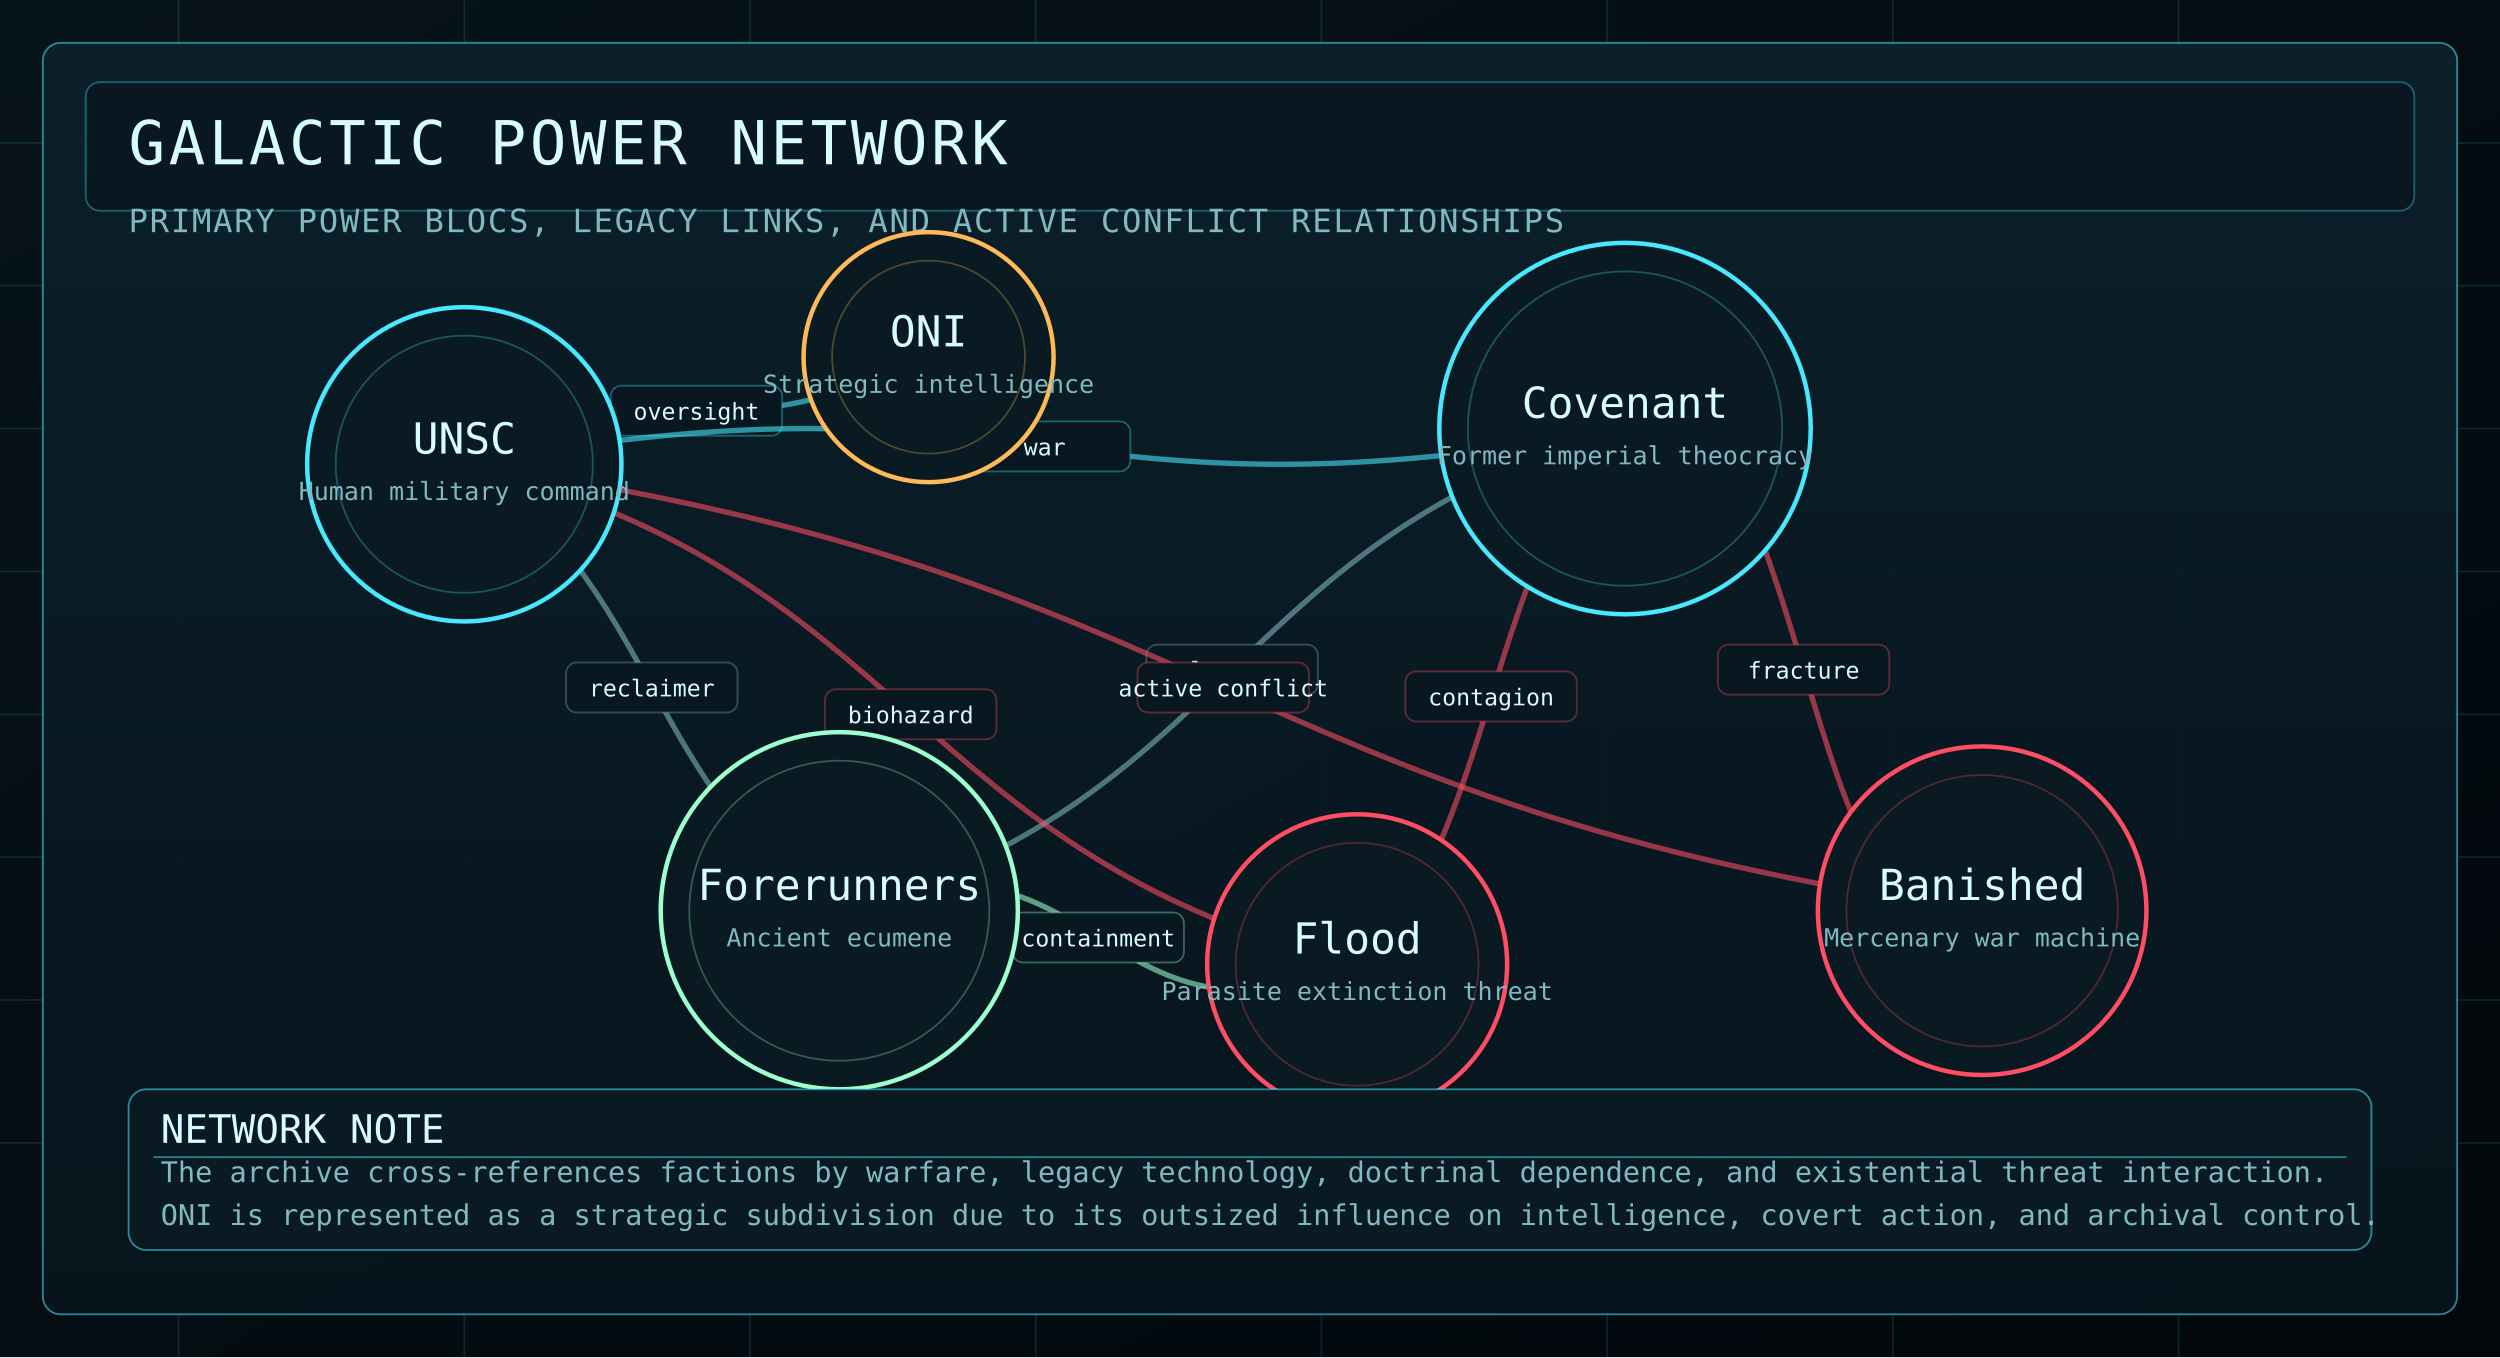
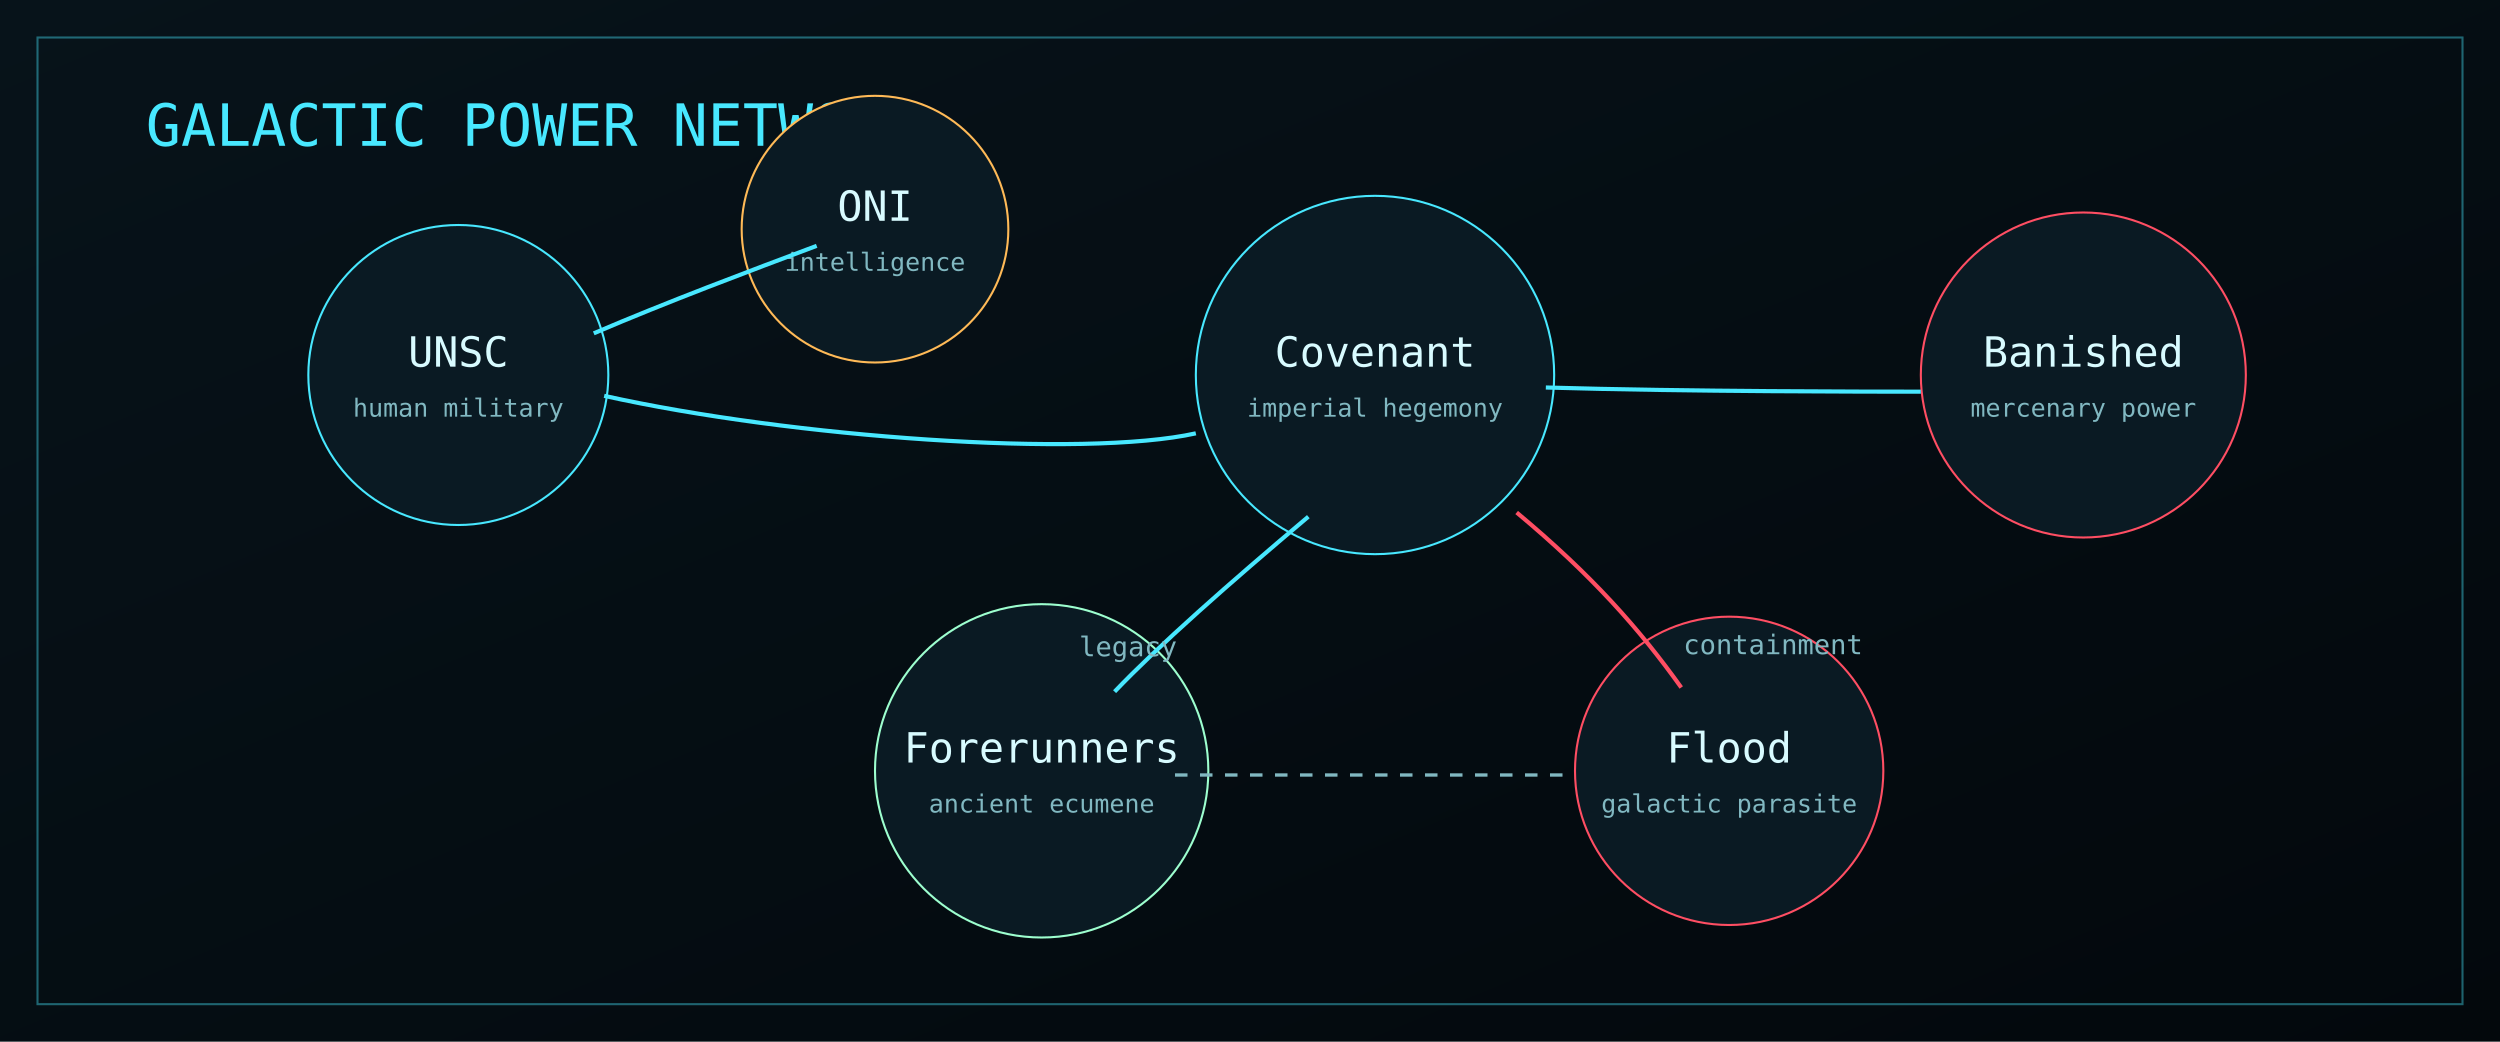
- <svg xmlns="http://www.w3.org/2000/svg" width="1400" height="760" viewBox="0 0 1400 760" fill="none">
+ <svg xmlns="http://www.w3.org/2000/svg" width="1200" height="500" viewBox="0 0 1200 500" fill="none">
  <defs>
-     <linearGradient id="bg" x1="0" y1="0" x2="1" y2="1">
-       <stop offset="0%" stop-color="#07131b" />
-       <stop offset="100%" stop-color="#02070b" />
+     <linearGradient id="bggrad" x1="0" y1="0" x2="1" y2="1">
+       <stop offset="0%" stop-color="#07131a" />
+       <stop offset="100%" stop-color="#03080c" />
    </linearGradient>
-     <linearGradient id="panel" x1="0" y1="0" x2="0" y2="1">
-       <stop offset="0%" stop-color="#0b202b" stop-opacity="0.96" />
-       <stop offset="100%" stop-color="#07141c" stop-opacity="0.96" />
-     </linearGradient>
-     <linearGradient id="cyanLine" x1="0" y1="0" x2="1" y2="0">
-       <stop offset="0%" stop-color="#48e8ff" stop-opacity="0.0" />
-       <stop offset="18%" stop-color="#48e8ff" stop-opacity="0.55" />
-       <stop offset="82%" stop-color="#48e8ff" stop-opacity="0.55" />
-       <stop offset="100%" stop-color="#48e8ff" stop-opacity="0.0" />
-     </linearGradient>
-     <filter id="glow" x="-50%" y="-50%" width="200%" height="200%">
-       <feGaussianBlur stdDeviation="6" result="g" />
+     <filter id="glow">
+       <feGaussianBlur stdDeviation="5" result="b" />
      <feMerge>
-         <feMergeNode in="g" />
+         <feMergeNode in="b" />
        <feMergeNode in="SourceGraphic" />
      </feMerge>
    </filter>
  </defs>
-   <rect width="1400" height="760" fill="url(#bg)" />
-   <g opacity="0.12">
-     <path d="M0 80 H1400" stroke="#48e8ff" />
-     <path d="M0 160 H1400" stroke="#48e8ff" />
-     <path d="M0 240 H1400" stroke="#48e8ff" />
-     <path d="M0 320 H1400" stroke="#48e8ff" />
-     <path d="M0 400 H1400" stroke="#48e8ff" />
-     <path d="M0 480 H1400" stroke="#48e8ff" />
-     <path d="M0 560 H1400" stroke="#48e8ff" />
-     <path d="M0 640 H1400" stroke="#48e8ff" />
-     <path d="M100 0 V760" stroke="#48e8ff" />
-     <path d="M260 0 V760" stroke="#48e8ff" />
-     <path d="M420 0 V760" stroke="#48e8ff" />
-     <path d="M580 0 V760" stroke="#48e8ff" />
-     <path d="M740 0 V760" stroke="#48e8ff" />
-     <path d="M900 0 V760" stroke="#48e8ff" />
-     <path d="M1060 0 V760" stroke="#48e8ff" />
-     <path d="M1220 0 V760" stroke="#48e8ff" />
-   </g>
-   <rect x="24" y="24" width="1352" height="712" rx="10" fill="url(#panel)" stroke="#48e8ff" stroke-opacity="0.55" />
-   <rect x="48" y="46" width="1304" height="72" rx="8" fill="#081720" stroke="#48e8ff" stroke-opacity="0.35" />
-   <text x="72" y="92" fill="#d8fbff" font-family="Consolas, monospace" font-size="34" letter-spacing="2">GALACTIC POWER NETWORK</text>
-   <text x="72" y="130" fill="#81b8c1" font-family="Consolas, monospace" font-size="18" letter-spacing="1">PRIMARY POWER BLOCS, LEGACY LINKS, AND ACTIVE CONFLICT RELATIONSHIPS</text>
-   <path d="M54 150 H1346" stroke="url(#cyanLine)" stroke-width="3" filter="url(#glow)" />
-   <path d="M260 260 C 390 200, 390 260, 520 200" stroke="#48e8ff" stroke-opacity="0.58" stroke-width="3" />
-   <rect x="342" y="216" width="96" height="28" rx="6" fill="#081720" stroke="#48e8ff" stroke-opacity="0.35" />
-   <text x="390" y="235" text-anchor="middle" fill="#d8fbff" font-family="Consolas, monospace" font-size="13">oversight</text>
-   <path d="M260 260 C 585 200, 585 300, 910 240" stroke="#48e8ff" stroke-opacity="0.58" stroke-width="3" />
-   <rect x="537" y="236" width="96" height="28" rx="6" fill="#081720" stroke="#48e8ff" stroke-opacity="0.35" />
-   <text x="585" y="255" text-anchor="middle" fill="#d8fbff" font-family="Consolas, monospace" font-size="13">war</text>
-   <path d="M910 240 C 1010 180, 1010 570, 1110 510" stroke="#ff4e63" stroke-opacity="0.58" stroke-width="3" />
-   <rect x="962" y="361" width="96" height="28" rx="6" fill="#081720" stroke="#ff4e63" stroke-opacity="0.35" />
-   <text x="1010" y="380" text-anchor="middle" fill="#d8fbff" font-family="Consolas, monospace" font-size="13">fracture</text>
-   <path d="M470 510 C 615 450, 615 600, 760 540" stroke="#9dffcf" stroke-opacity="0.58" stroke-width="3" />
-   <rect x="567" y="511" width="96" height="28" rx="6" fill="#081720" stroke="#9dffcf" stroke-opacity="0.35" />
-   <text x="615" y="530" text-anchor="middle" fill="#d8fbff" font-family="Consolas, monospace" font-size="13">containment</text>
-   <path d="M470 510 C 690 450, 690 300, 910 240" stroke="#81b8c1" stroke-opacity="0.58" stroke-width="3" />
-   <rect x="642" y="361" width="96" height="28" rx="6" fill="#081720" stroke="#81b8c1" stroke-opacity="0.35" />
-   <text x="690" y="380" text-anchor="middle" fill="#d8fbff" font-family="Consolas, monospace" font-size="13">legacy</text>
-   <path d="M470 510 C 365 450, 365 320, 260 260" stroke="#81b8c1" stroke-opacity="0.58" stroke-width="3" />
-   <rect x="317" y="371" width="96" height="28" rx="6" fill="#081720" stroke="#81b8c1" stroke-opacity="0.35" />
-   <text x="365" y="390" text-anchor="middle" fill="#d8fbff" font-family="Consolas, monospace" font-size="13">reclaimer</text>
-   <path d="M760 540 C 510 480, 510 320, 260 260" stroke="#ff4e63" stroke-opacity="0.58" stroke-width="3" />
-   <rect x="462" y="386" width="96" height="28" rx="6" fill="#081720" stroke="#ff4e63" stroke-opacity="0.35" />
-   <text x="510" y="405" text-anchor="middle" fill="#d8fbff" font-family="Consolas, monospace" font-size="13">biohazard</text>
-   <path d="M760 540 C 835 480, 835 300, 910 240" stroke="#ff4e63" stroke-opacity="0.58" stroke-width="3" />
-   <rect x="787" y="376" width="96" height="28" rx="6" fill="#081720" stroke="#ff4e63" stroke-opacity="0.35" />
-   <text x="835" y="395" text-anchor="middle" fill="#d8fbff" font-family="Consolas, monospace" font-size="13">contagion</text>
-   <path d="M1110 510 C 685 450, 685 320, 260 260" stroke="#ff4e63" stroke-opacity="0.58" stroke-width="3" />
-   <rect x="637" y="371" width="96" height="28" rx="6" fill="#081720" stroke="#ff4e63" stroke-opacity="0.35" />
-   <text x="685" y="390" text-anchor="middle" fill="#d8fbff" font-family="Consolas, monospace" font-size="13">active conflict</text>
-   <circle cx="260" cy="260" r="88" fill="#0a1a22" stroke="#48e8ff" stroke-width="2.5" />
-   <circle cx="260" cy="260" r="72" fill="none" stroke="#48e8ff" stroke-opacity="0.28" />
-   <text x="260" y="254" text-anchor="middle" fill="#d8fbff" font-family="Consolas, monospace" font-size="24">UNSC</text>
-   <text x="260" y="280" text-anchor="middle" fill="#81b8c1" font-family="Consolas, monospace" font-size="14">Human military command</text>
-   <circle cx="520" cy="200" r="70" fill="#0a1a22" stroke="#ffba57" stroke-width="2.5" />
-   <circle cx="520" cy="200" r="54" fill="none" stroke="#ffba57" stroke-opacity="0.28" />
-   <text x="520" y="194" text-anchor="middle" fill="#d8fbff" font-family="Consolas, monospace" font-size="24">ONI</text>
-   <text x="520" y="220" text-anchor="middle" fill="#81b8c1" font-family="Consolas, monospace" font-size="14">Strategic intelligence</text>
-   <circle cx="910" cy="240" r="104" fill="#0a1a22" stroke="#48e8ff" stroke-width="2.5" />
-   <circle cx="910" cy="240" r="88" fill="none" stroke="#48e8ff" stroke-opacity="0.28" />
-   <text x="910" y="234" text-anchor="middle" fill="#d8fbff" font-family="Consolas, monospace" font-size="24">Covenant</text>
-   <text x="910" y="260" text-anchor="middle" fill="#81b8c1" font-family="Consolas, monospace" font-size="14">Former imperial theocracy</text>
-   <circle cx="1110" cy="510" r="92" fill="#0a1a22" stroke="#ff4e63" stroke-width="2.5" />
-   <circle cx="1110" cy="510" r="76" fill="none" stroke="#ff4e63" stroke-opacity="0.28" />
-   <text x="1110" y="504" text-anchor="middle" fill="#d8fbff" font-family="Consolas, monospace" font-size="24">Banished</text>
-   <text x="1110" y="530" text-anchor="middle" fill="#81b8c1" font-family="Consolas, monospace" font-size="14">Mercenary war machine</text>
-   <circle cx="470" cy="510" r="100" fill="#0a1a22" stroke="#9dffcf" stroke-width="2.5" />
-   <circle cx="470" cy="510" r="84" fill="none" stroke="#9dffcf" stroke-opacity="0.28" />
-   <text x="470" y="504" text-anchor="middle" fill="#d8fbff" font-family="Consolas, monospace" font-size="24">Forerunners</text>
-   <text x="470" y="530" text-anchor="middle" fill="#81b8c1" font-family="Consolas, monospace" font-size="14">Ancient ecumene</text>
-   <circle cx="760" cy="540" r="84" fill="#0a1a22" stroke="#ff4e63" stroke-width="2.5" />
-   <circle cx="760" cy="540" r="68" fill="none" stroke="#ff4e63" stroke-opacity="0.28" />
-   <text x="760" y="534" text-anchor="middle" fill="#d8fbff" font-family="Consolas, monospace" font-size="24">Flood</text>
-   <text x="760" y="560" text-anchor="middle" fill="#81b8c1" font-family="Consolas, monospace" font-size="14">Parasite extinction threat</text>
-   <rect x="72" y="610" width="1256" height="90" rx="10" fill="#0a1a22" stroke="#48e8ff" stroke-opacity="0.55" />
-   <text x="90" y="640" fill="#d8fbff" font-family="Consolas, monospace" font-size="22">NETWORK NOTE</text>
-   <path d="M86 648 H1314" stroke="#48e8ff" stroke-opacity="0.5" />
-   <text x="90" y="662" fill="#81b8c1" font-family="Consolas, monospace" font-size="16">The archive cross-references factions by warfare, legacy technology, doctrinal dependence, and existential threat interaction.</text>
-   <text x="90" y="686" fill="#81b8c1" font-family="Consolas, monospace" font-size="16">ONI is represented as a strategic subdivision due to its outsized influence on intelligence, covert action, and archival control.</text>
+   <rect width="1200" height="500" fill="url(#bggrad)" />
+   <rect x="18" y="18" width="1164" height="464" stroke="#48e8ff" stroke-opacity="0.4" />
+   <text x="70" y="70" fill="#48e8ff" font-family="Consolas, monospace" font-size="28">GALACTIC POWER NETWORK</text>
+   <circle cx="220" cy="180" r="72" stroke="#48e8ff" fill="#0a1a23" />
+   <text x="220" y="176" text-anchor="middle" fill="#d8fbff" font-family="Consolas, monospace" font-size="20">UNSC</text>
+   <text x="220" y="200" text-anchor="middle" fill="#81b8c1" font-family="Consolas, monospace" font-size="12">human military</text>
+   <circle cx="420" cy="110" r="64" stroke="#ffba57" fill="#0a1a23" />
+   <text x="420" y="106" text-anchor="middle" fill="#d8fbff" font-family="Consolas, monospace" font-size="20">ONI</text>
+   <text x="420" y="130" text-anchor="middle" fill="#81b8c1" font-family="Consolas, monospace" font-size="12">intelligence</text>
+   <circle cx="660" cy="180" r="86" stroke="#48e8ff" fill="#0a1a23" />
+   <text x="660" y="176" text-anchor="middle" fill="#d8fbff" font-family="Consolas, monospace" font-size="20">Covenant</text>
+   <text x="660" y="200" text-anchor="middle" fill="#81b8c1" font-family="Consolas, monospace" font-size="12">imperial hegemony</text>
+   <circle cx="1000" cy="180" r="78" stroke="#ff4e63" fill="#0a1a23" />
+   <text x="1000" y="176" text-anchor="middle" fill="#d8fbff" font-family="Consolas, monospace" font-size="20">Banished</text>
+   <text x="1000" y="200" text-anchor="middle" fill="#81b8c1" font-family="Consolas, monospace" font-size="12">mercenary power</text>
+   <circle cx="500" cy="370" r="80" stroke="#9dffcf" fill="#0a1a23" />
+   <text x="500" y="366" text-anchor="middle" fill="#d8fbff" font-family="Consolas, monospace" font-size="20">Forerunners</text>
+   <text x="500" y="390" text-anchor="middle" fill="#81b8c1" font-family="Consolas, monospace" font-size="12">ancient ecumene</text>
+   <circle cx="830" cy="370" r="74" stroke="#ff4e63" fill="#0a1a23" />
+   <text x="830" y="366" text-anchor="middle" fill="#d8fbff" font-family="Consolas, monospace" font-size="20">Flood</text>
+   <text x="830" y="390" text-anchor="middle" fill="#81b8c1" font-family="Consolas, monospace" font-size="12">galactic parasite</text>
+   <path d="M285 160 C320 145,360 130,392 118" stroke="#48e8ff" stroke-width="2" />
+   <path d="M290 190 C380 210,520 220,574 208" stroke="#48e8ff" stroke-width="2" />
+   <path d="M742 186 C810 188,900 188,922 188" stroke="#48e8ff" stroke-width="2" />
+   <path d="M628 248 C590 280,556 310,535 332" stroke="#48e8ff" stroke-width="2" />
+   <path d="M728 246 C764 276,787 302,807 330" stroke="#ff4e63" stroke-width="2" />
+   <path d="M564 372 H756" stroke="#81b8c1" stroke-width="1.6" stroke-dasharray="6 6" />
+   <text x="518" y="315" fill="#81b8c1" font-family="Consolas, monospace" font-size="13">legacy</text>
+   <text x="808" y="314" fill="#81b8c1" font-family="Consolas, monospace" font-size="13">containment</text>
</svg>
